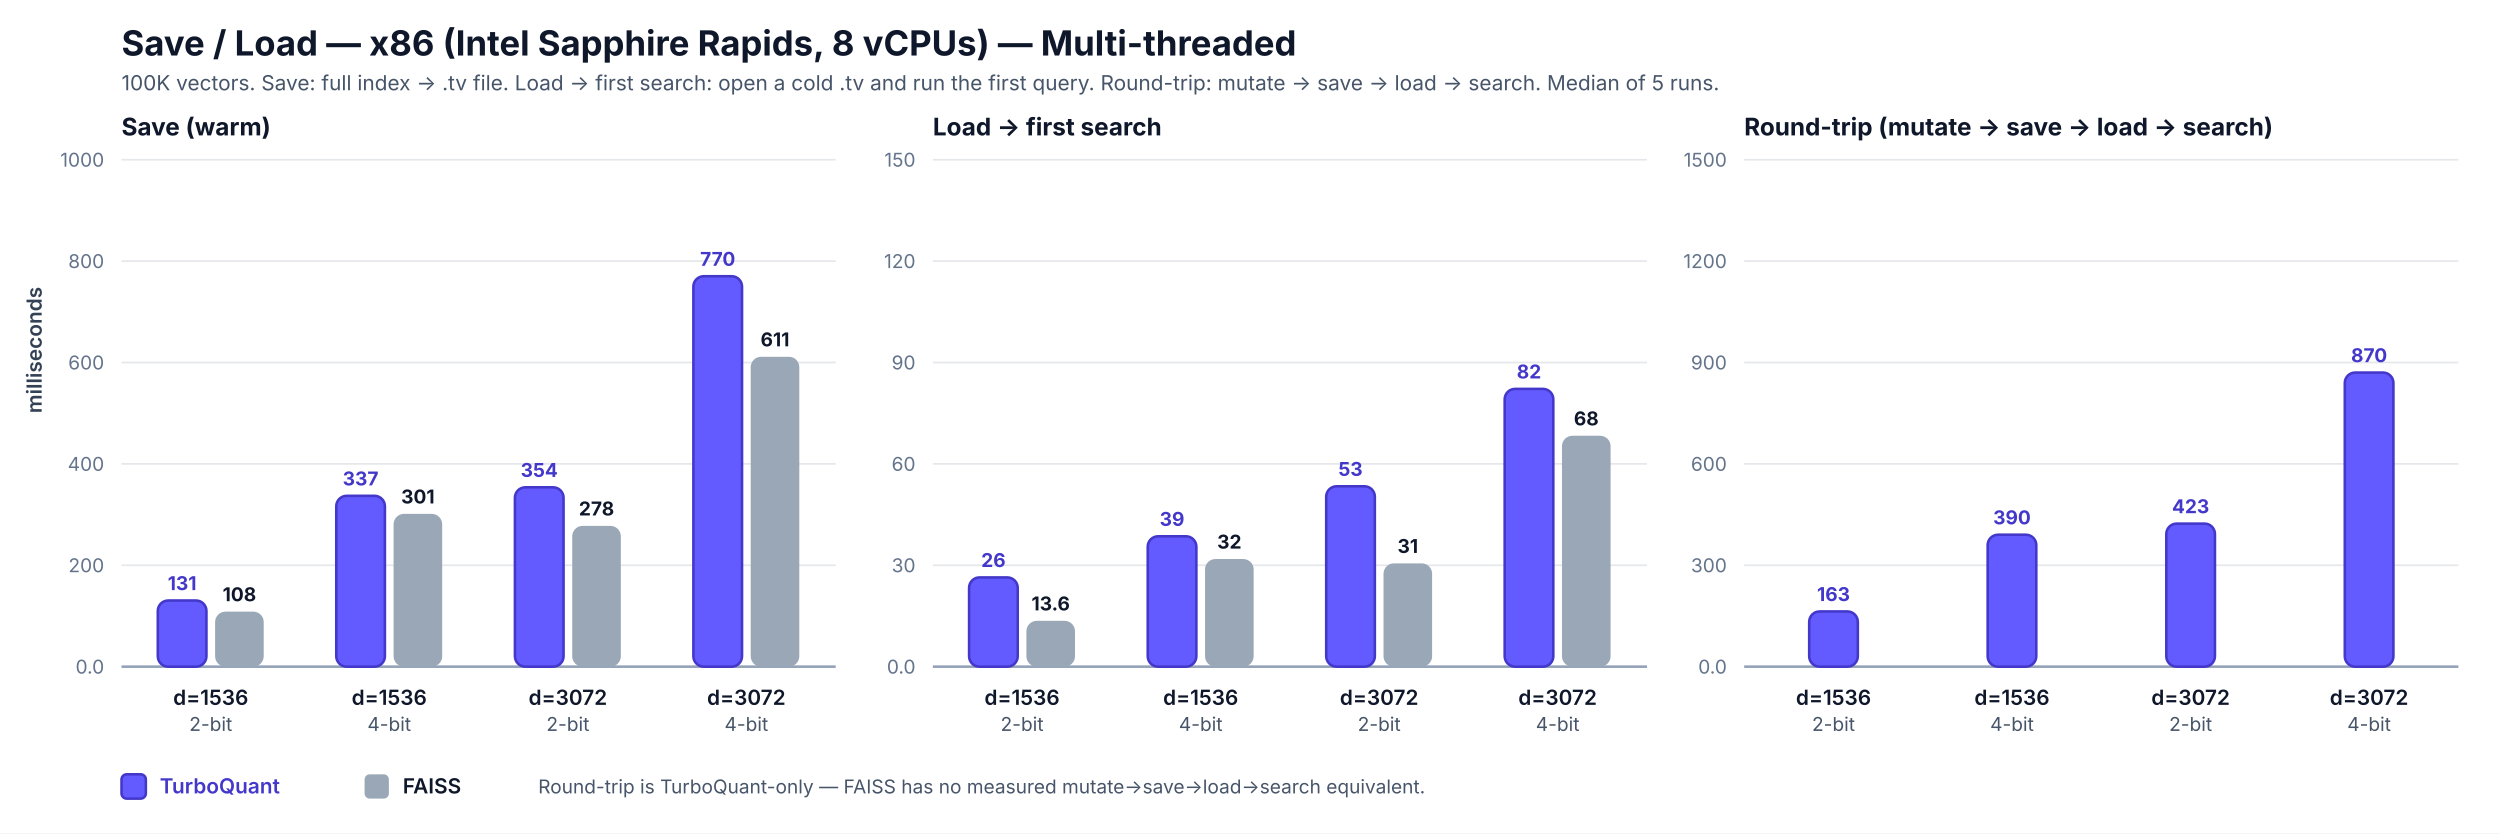
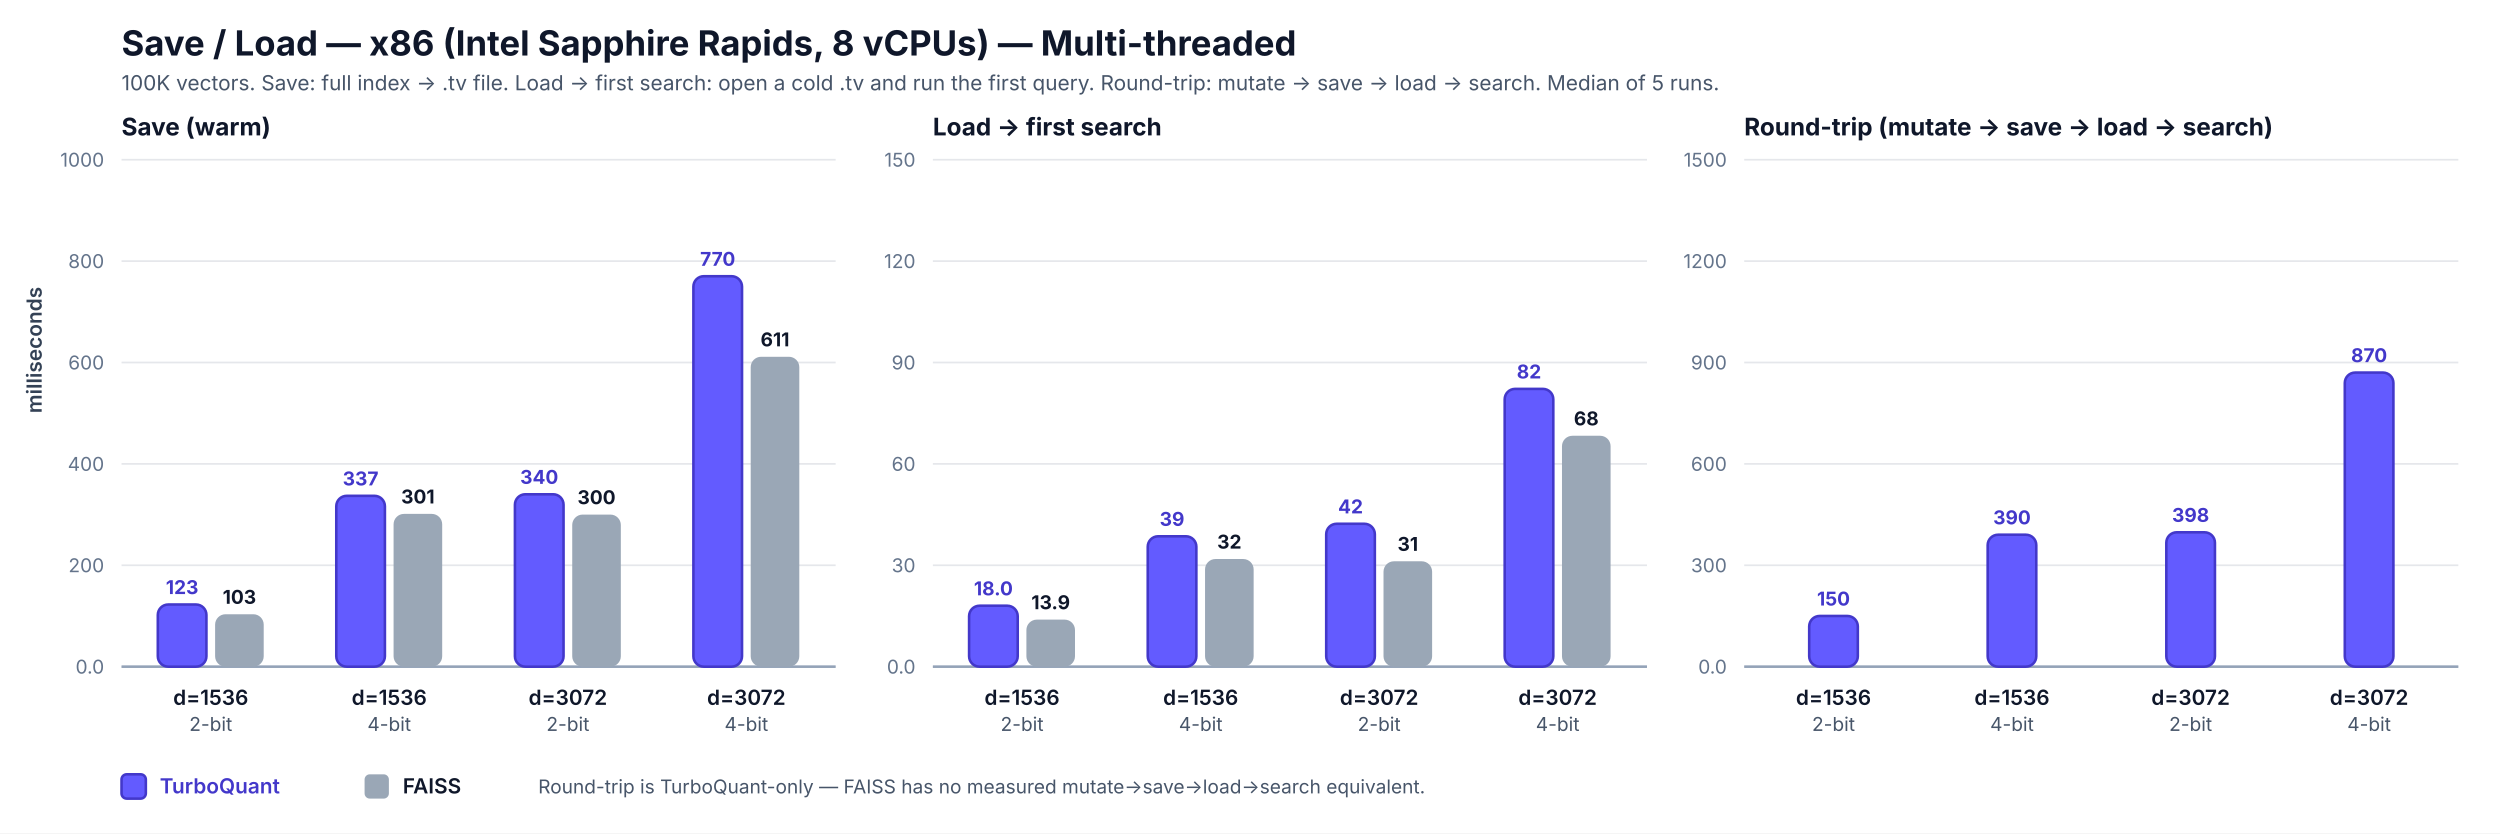
<svg xmlns="http://www.w3.org/2000/svg" width="1440" height="480" viewBox="0 0 1440 480" role="img" aria-label="Persist — x86 (Intel Sapphire Rapids, 8 vCPUs) — Multi-threaded">
  <style>
  .title { font: 700 20px -apple-system, BlinkMacSystemFont, "Segoe UI", sans-serif; fill: #0f172a; }
  .subtitle { font: 400 12px -apple-system, BlinkMacSystemFont, "Segoe UI", sans-serif; fill: #475569; }
  .panel { font: 700 14px -apple-system, BlinkMacSystemFont, "Segoe UI", sans-serif; fill: #0f172a; }
  .label { font: 600 12px -apple-system, BlinkMacSystemFont, "Segoe UI", sans-serif; fill: #0f172a; }
  .secondary { font: 400 11px -apple-system, BlinkMacSystemFont, "Segoe UI", sans-serif; fill: #475569; }
  .tick { font: 400 11px -apple-system, BlinkMacSystemFont, "Segoe UI", sans-serif; fill: #64748b; }
  .value { font: 700 11px -apple-system, BlinkMacSystemFont, "Segoe UI", sans-serif; fill: #0f172a; }
  .value-accent { font: 700 11px -apple-system, BlinkMacSystemFont, "Segoe UI", sans-serif; fill: #4338ca; }
  .axis { font: 600 12px -apple-system, BlinkMacSystemFont, "Segoe UI", sans-serif; fill: #334155; }
  .legend { font: 600 12px -apple-system, BlinkMacSystemFont, "Segoe UI", sans-serif; fill: #0f172a; }
</style>
  <rect width="100%" height="100%" fill="#ffffff" />
  <text x="70" y="32" class="title">Save / Load — x86 (Intel Sapphire Rapids, 8 vCPUs) — Multi-threaded</text>
  <text x="70" y="52" class="subtitle">100K vectors. Save: full index → .tv file. Load → first search: open a cold .tv and run the first query. Round-trip: mutate → save → load → search. Median of 5 runs.</text>
  <line x1="70.0" y1="384.0" x2="481.333" y2="384.0" stroke="#e5e7eb" stroke-width="1" />
  <text x="60.0" y="388.0" text-anchor="end" class="tick">0.0</text>
  <line x1="70.0" y1="325.6" x2="481.333" y2="325.6" stroke="#e5e7eb" stroke-width="1" />
  <text x="60.0" y="329.6" text-anchor="end" class="tick">200</text>
  <line x1="70.0" y1="267.2" x2="481.333" y2="267.2" stroke="#e5e7eb" stroke-width="1" />
  <text x="60.0" y="271.2" text-anchor="end" class="tick">400</text>
  <line x1="70.0" y1="208.8" x2="481.333" y2="208.8" stroke="#e5e7eb" stroke-width="1" />
  <text x="60.0" y="212.8" text-anchor="end" class="tick">600</text>
  <line x1="70.0" y1="150.4" x2="481.333" y2="150.4" stroke="#e5e7eb" stroke-width="1" />
  <text x="60.0" y="154.4" text-anchor="end" class="tick">800</text>
  <line x1="70.0" y1="92.0" x2="481.333" y2="92.0" stroke="#e5e7eb" stroke-width="1" />
  <text x="60.0" y="96.0" text-anchor="end" class="tick">1000</text>
  <line x1="70.0" y1="384.0" x2="481.333" y2="384.0" stroke="#94a3b8" stroke-width="1.5" />
  <text x="70.0" y="78" class="panel">Save (warm)</text>
-   <rect x="90.9" y="345.9" width="28" height="38.1" rx="6" fill="#635bff" stroke="#4338ca" stroke-width="1.5" />
-   <text x="104.9" y="339.9" text-anchor="middle" class="value-accent">131</text>
-   <rect x="123.9" y="352.3" width="28" height="31.7" rx="6" fill="#9aa7b6" />
-   <text x="137.9" y="346.3" text-anchor="middle" class="value">108</text>
+   <rect x="90.9" y="348.2" width="28" height="35.8" rx="6" fill="#635bff" stroke="#4338ca" stroke-width="1.5" />
+   <text x="104.9" y="342.2" text-anchor="middle" class="value-accent">123</text>
+   <rect x="123.9" y="353.8" width="28" height="30.2" rx="6" fill="#9aa7b6" />
+   <text x="137.9" y="347.8" text-anchor="middle" class="value">103</text>
  <text x="121.4" y="406" text-anchor="middle" class="label">d=1536</text>
  <text x="121.4" y="421" text-anchor="middle" class="secondary">2-bit</text>
  <rect x="193.7" y="285.6" width="28" height="98.4" rx="6" fill="#635bff" stroke="#4338ca" stroke-width="1.5" />
  <text x="207.7" y="279.6" text-anchor="middle" class="value-accent">337</text>
  <rect x="226.7" y="296.0" width="28" height="88.0" rx="6" fill="#9aa7b6" />
  <text x="240.7" y="290.0" text-anchor="middle" class="value">301</text>
  <text x="224.2" y="406" text-anchor="middle" class="label">d=1536</text>
  <text x="224.2" y="421" text-anchor="middle" class="secondary">4-bit</text>
-   <rect x="296.6" y="280.7" width="28" height="103.3" rx="6" fill="#635bff" stroke="#4338ca" stroke-width="1.5" />
-   <text x="310.6" y="274.7" text-anchor="middle" class="value-accent">354</text>
-   <rect x="329.6" y="302.9" width="28" height="81.1" rx="6" fill="#9aa7b6" />
-   <text x="343.6" y="296.9" text-anchor="middle" class="value">278</text>
+   <rect x="296.6" y="284.7" width="28" height="99.3" rx="6" fill="#635bff" stroke="#4338ca" stroke-width="1.5" />
+   <text x="310.6" y="278.7" text-anchor="middle" class="value-accent">340</text>
+   <rect x="329.6" y="296.4" width="28" height="87.6" rx="6" fill="#9aa7b6" />
+   <text x="343.6" y="290.4" text-anchor="middle" class="value">300</text>
  <text x="327.1" y="406" text-anchor="middle" class="label">d=3072</text>
  <text x="327.1" y="421" text-anchor="middle" class="secondary">2-bit</text>
  <rect x="399.4" y="159.1" width="28" height="224.9" rx="6" fill="#635bff" stroke="#4338ca" stroke-width="1.5" />
  <text x="413.4" y="153.1" text-anchor="middle" class="value-accent">770</text>
  <rect x="432.4" y="205.5" width="28" height="178.5" rx="6" fill="#9aa7b6" />
  <text x="446.4" y="199.5" text-anchor="middle" class="value">611</text>
  <text x="429.9" y="406" text-anchor="middle" class="label">d=3072</text>
  <text x="429.9" y="421" text-anchor="middle" class="secondary">4-bit</text>
  <line x1="537.333" y1="384.0" x2="948.667" y2="384.0" stroke="#e5e7eb" stroke-width="1" />
  <text x="527.333" y="388.0" text-anchor="end" class="tick">0.0</text>
  <line x1="537.333" y1="325.6" x2="948.667" y2="325.6" stroke="#e5e7eb" stroke-width="1" />
  <text x="527.333" y="329.6" text-anchor="end" class="tick">30</text>
  <line x1="537.333" y1="267.2" x2="948.667" y2="267.2" stroke="#e5e7eb" stroke-width="1" />
  <text x="527.333" y="271.2" text-anchor="end" class="tick">60</text>
  <line x1="537.333" y1="208.8" x2="948.667" y2="208.8" stroke="#e5e7eb" stroke-width="1" />
  <text x="527.333" y="212.8" text-anchor="end" class="tick">90</text>
  <line x1="537.333" y1="150.4" x2="948.667" y2="150.4" stroke="#e5e7eb" stroke-width="1" />
  <text x="527.333" y="154.4" text-anchor="end" class="tick">120</text>
  <line x1="537.333" y1="92.0" x2="948.667" y2="92.0" stroke="#e5e7eb" stroke-width="1" />
  <text x="527.333" y="96.0" text-anchor="end" class="tick">150</text>
  <line x1="537.333" y1="384.0" x2="948.667" y2="384.0" stroke="#94a3b8" stroke-width="1.5" />
  <text x="537.333" y="78" class="panel">Load → first search</text>
-   <rect x="558.2" y="332.6" width="28" height="51.4" rx="6" fill="#635bff" stroke="#4338ca" stroke-width="1.5" />
-   <text x="572.2" y="326.6" text-anchor="middle" class="value-accent">26</text>
-   <rect x="591.2" y="357.6" width="28" height="26.4" rx="6" fill="#9aa7b6" />
-   <text x="605.2" y="351.6" text-anchor="middle" class="value">13.6</text>
+   <rect x="558.2" y="348.9" width="28" height="35.1" rx="6" fill="#635bff" stroke="#4338ca" stroke-width="1.5" />
+   <text x="572.2" y="342.9" text-anchor="middle" class="value-accent">18.0</text>
+   <rect x="591.2" y="356.9" width="28" height="27.1" rx="6" fill="#9aa7b6" />
+   <text x="605.2" y="350.9" text-anchor="middle" class="value">13.9</text>
  <text x="588.7" y="406" text-anchor="middle" class="label">d=1536</text>
  <text x="588.7" y="421" text-anchor="middle" class="secondary">2-bit</text>
  <rect x="661.1" y="308.9" width="28" height="75.1" rx="6" fill="#635bff" stroke="#4338ca" stroke-width="1.5" />
  <text x="675.1" y="302.9" text-anchor="middle" class="value-accent">39</text>
  <rect x="694.1" y="322.0" width="28" height="62.0" rx="6" fill="#9aa7b6" />
  <text x="708.1" y="316.0" text-anchor="middle" class="value">32</text>
  <text x="691.6" y="406" text-anchor="middle" class="label">d=1536</text>
  <text x="691.6" y="421" text-anchor="middle" class="secondary">4-bit</text>
-   <rect x="763.9" y="280.1" width="28" height="103.9" rx="6" fill="#635bff" stroke="#4338ca" stroke-width="1.5" />
-   <text x="777.9" y="274.1" text-anchor="middle" class="value-accent">53</text>
-   <rect x="796.9" y="324.5" width="28" height="59.5" rx="6" fill="#9aa7b6" />
-   <text x="810.9" y="318.5" text-anchor="middle" class="value">31</text>
+   <rect x="763.9" y="301.7" width="28" height="82.3" rx="6" fill="#635bff" stroke="#4338ca" stroke-width="1.5" />
+   <text x="777.9" y="295.7" text-anchor="middle" class="value-accent">42</text>
+   <rect x="796.9" y="323.3" width="28" height="60.7" rx="6" fill="#9aa7b6" />
+   <text x="810.9" y="317.3" text-anchor="middle" class="value">31</text>
  <text x="794.4" y="406" text-anchor="middle" class="label">d=3072</text>
  <text x="794.4" y="421" text-anchor="middle" class="secondary">2-bit</text>
  <rect x="866.7" y="224.0" width="28" height="160.0" rx="6" fill="#635bff" stroke="#4338ca" stroke-width="1.5" />
  <text x="880.7" y="218.0" text-anchor="middle" class="value-accent">82</text>
  <rect x="899.7" y="251.0" width="28" height="133.0" rx="6" fill="#9aa7b6" />
  <text x="913.7" y="245.0" text-anchor="middle" class="value">68</text>
  <text x="897.2" y="406" text-anchor="middle" class="label">d=3072</text>
  <text x="897.2" y="421" text-anchor="middle" class="secondary">4-bit</text>
  <line x1="1004.667" y1="384.0" x2="1416.0" y2="384.0" stroke="#e5e7eb" stroke-width="1" />
  <text x="994.667" y="388.0" text-anchor="end" class="tick">0.0</text>
  <line x1="1004.667" y1="325.6" x2="1416.0" y2="325.6" stroke="#e5e7eb" stroke-width="1" />
  <text x="994.667" y="329.6" text-anchor="end" class="tick">300</text>
  <line x1="1004.667" y1="267.2" x2="1416.0" y2="267.2" stroke="#e5e7eb" stroke-width="1" />
  <text x="994.667" y="271.2" text-anchor="end" class="tick">600</text>
  <line x1="1004.667" y1="208.8" x2="1416.0" y2="208.8" stroke="#e5e7eb" stroke-width="1" />
  <text x="994.667" y="212.8" text-anchor="end" class="tick">900</text>
  <line x1="1004.667" y1="150.4" x2="1416.0" y2="150.4" stroke="#e5e7eb" stroke-width="1" />
  <text x="994.667" y="154.4" text-anchor="end" class="tick">1200</text>
  <line x1="1004.667" y1="92.0" x2="1416.0" y2="92.0" stroke="#e5e7eb" stroke-width="1" />
  <text x="994.667" y="96.0" text-anchor="end" class="tick">1500</text>
  <line x1="1004.667" y1="384.0" x2="1416.0" y2="384.0" stroke="#94a3b8" stroke-width="1.5" />
  <text x="1004.667" y="78" class="panel">Round-trip (mutate → save → load → search)</text>
-   <rect x="1042.1" y="352.2" width="28" height="31.8" rx="6" fill="#635bff" stroke="#4338ca" stroke-width="1.5" />
-   <text x="1056.1" y="346.2" text-anchor="middle" class="value-accent">163</text>
+   <rect x="1042.1" y="354.8" width="28" height="29.2" rx="6" fill="#635bff" stroke="#4338ca" stroke-width="1.5" />
+   <text x="1056.1" y="348.8" text-anchor="middle" class="value-accent">150</text>
  <text x="1056.1" y="406" text-anchor="middle" class="label">d=1536</text>
  <text x="1056.1" y="421" text-anchor="middle" class="secondary">2-bit</text>
  <rect x="1144.9" y="308.0" width="28" height="76.0" rx="6" fill="#635bff" stroke="#4338ca" stroke-width="1.5" />
  <text x="1158.9" y="302.0" text-anchor="middle" class="value-accent">390</text>
  <text x="1158.9" y="406" text-anchor="middle" class="label">d=1536</text>
  <text x="1158.9" y="421" text-anchor="middle" class="secondary">4-bit</text>
-   <rect x="1247.8" y="301.6" width="28" height="82.4" rx="6" fill="#635bff" stroke="#4338ca" stroke-width="1.5" />
-   <text x="1261.8" y="295.6" text-anchor="middle" class="value-accent">423</text>
+   <rect x="1247.8" y="306.6" width="28" height="77.4" rx="6" fill="#635bff" stroke="#4338ca" stroke-width="1.5" />
+   <text x="1261.8" y="300.6" text-anchor="middle" class="value-accent">398</text>
  <text x="1261.8" y="406" text-anchor="middle" class="label">d=3072</text>
  <text x="1261.8" y="421" text-anchor="middle" class="secondary">2-bit</text>
  <rect x="1350.6" y="214.6" width="28" height="169.4" rx="6" fill="#635bff" stroke="#4338ca" stroke-width="1.5" />
  <text x="1364.6" y="208.6" text-anchor="middle" class="value-accent">870</text>
  <text x="1364.6" y="406" text-anchor="middle" class="label">d=3072</text>
  <text x="1364.6" y="421" text-anchor="middle" class="secondary">4-bit</text>
  <text x="24" y="238.0" transform="rotate(-90, 24, 238.0)" class="axis">milliseconds</text>
  <rect x="70" y="446" width="14" height="14" rx="3" fill="#635bff" stroke="#4338ca" stroke-width="1.5" />
  <text x="92" y="457" class="legend" style="fill: #4338ca;">TurboQuant</text>
  <rect x="210" y="446" width="14" height="14" rx="3" fill="#9aa7b6" />
  <text x="232" y="457" class="legend">FAISS</text>
  <text x="310" y="457" class="secondary">Round-trip is TurboQuant-only — FAISS has no measured mutate→save→load→search equivalent.</text>
</svg>
